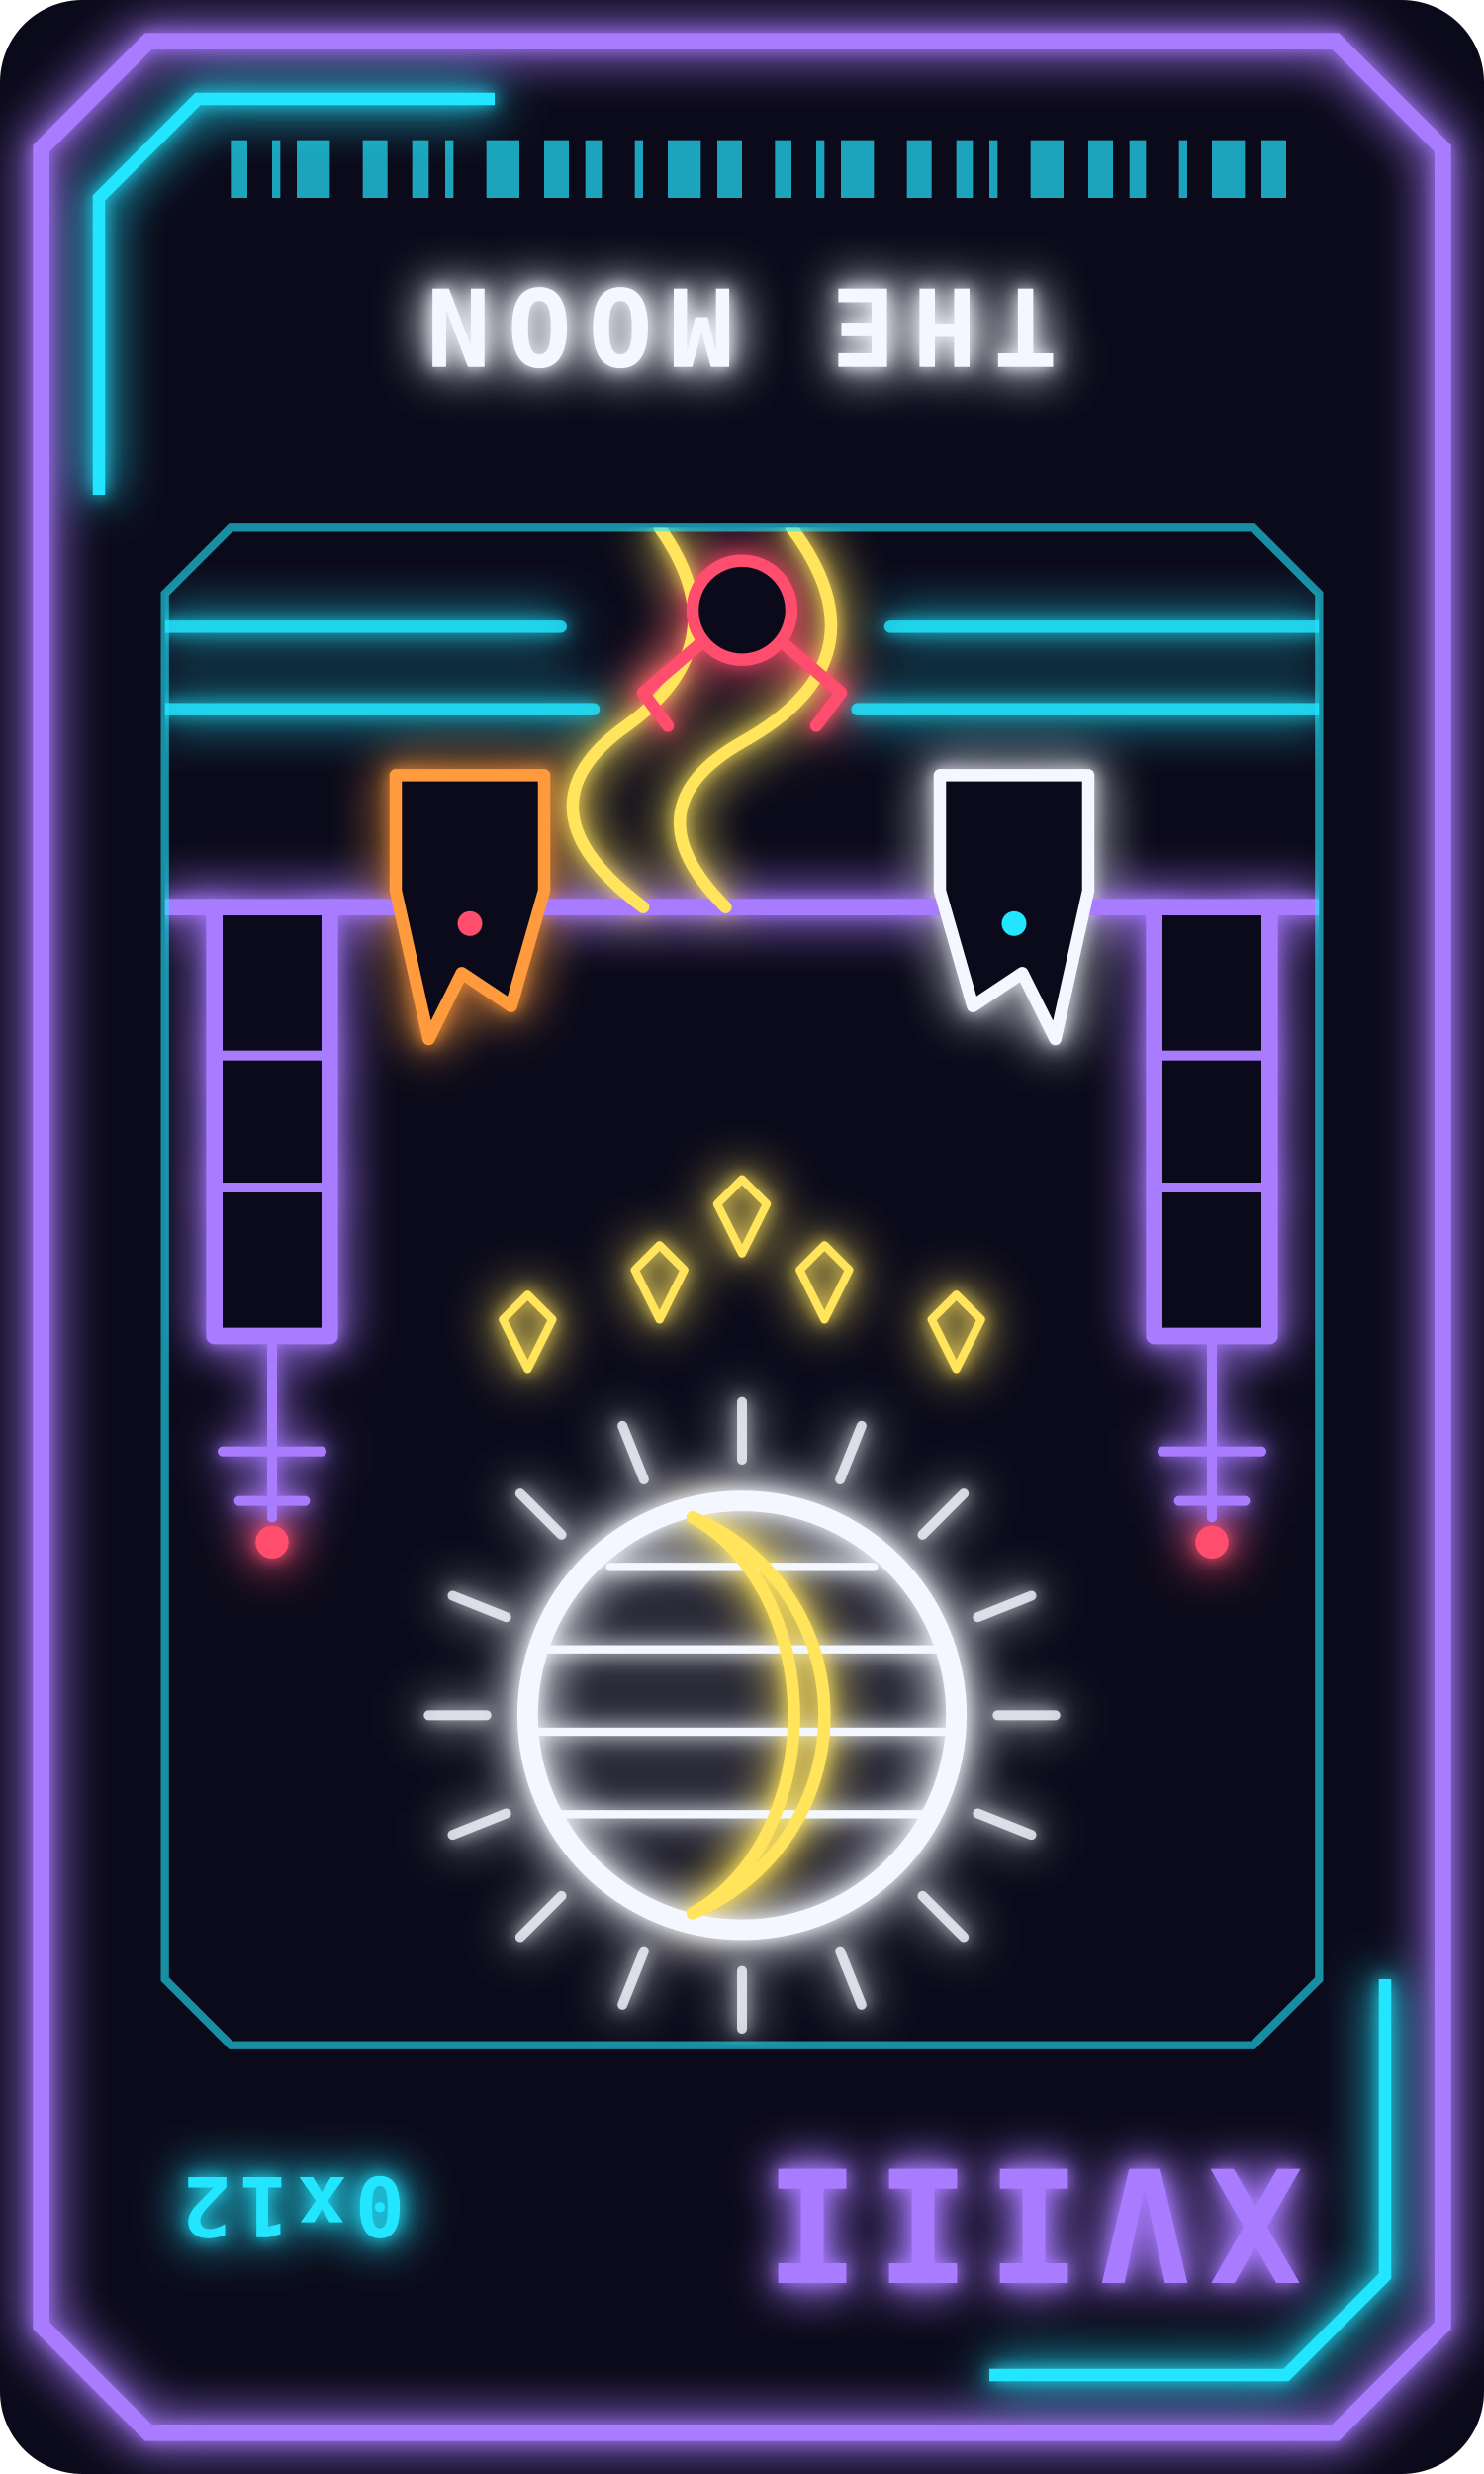
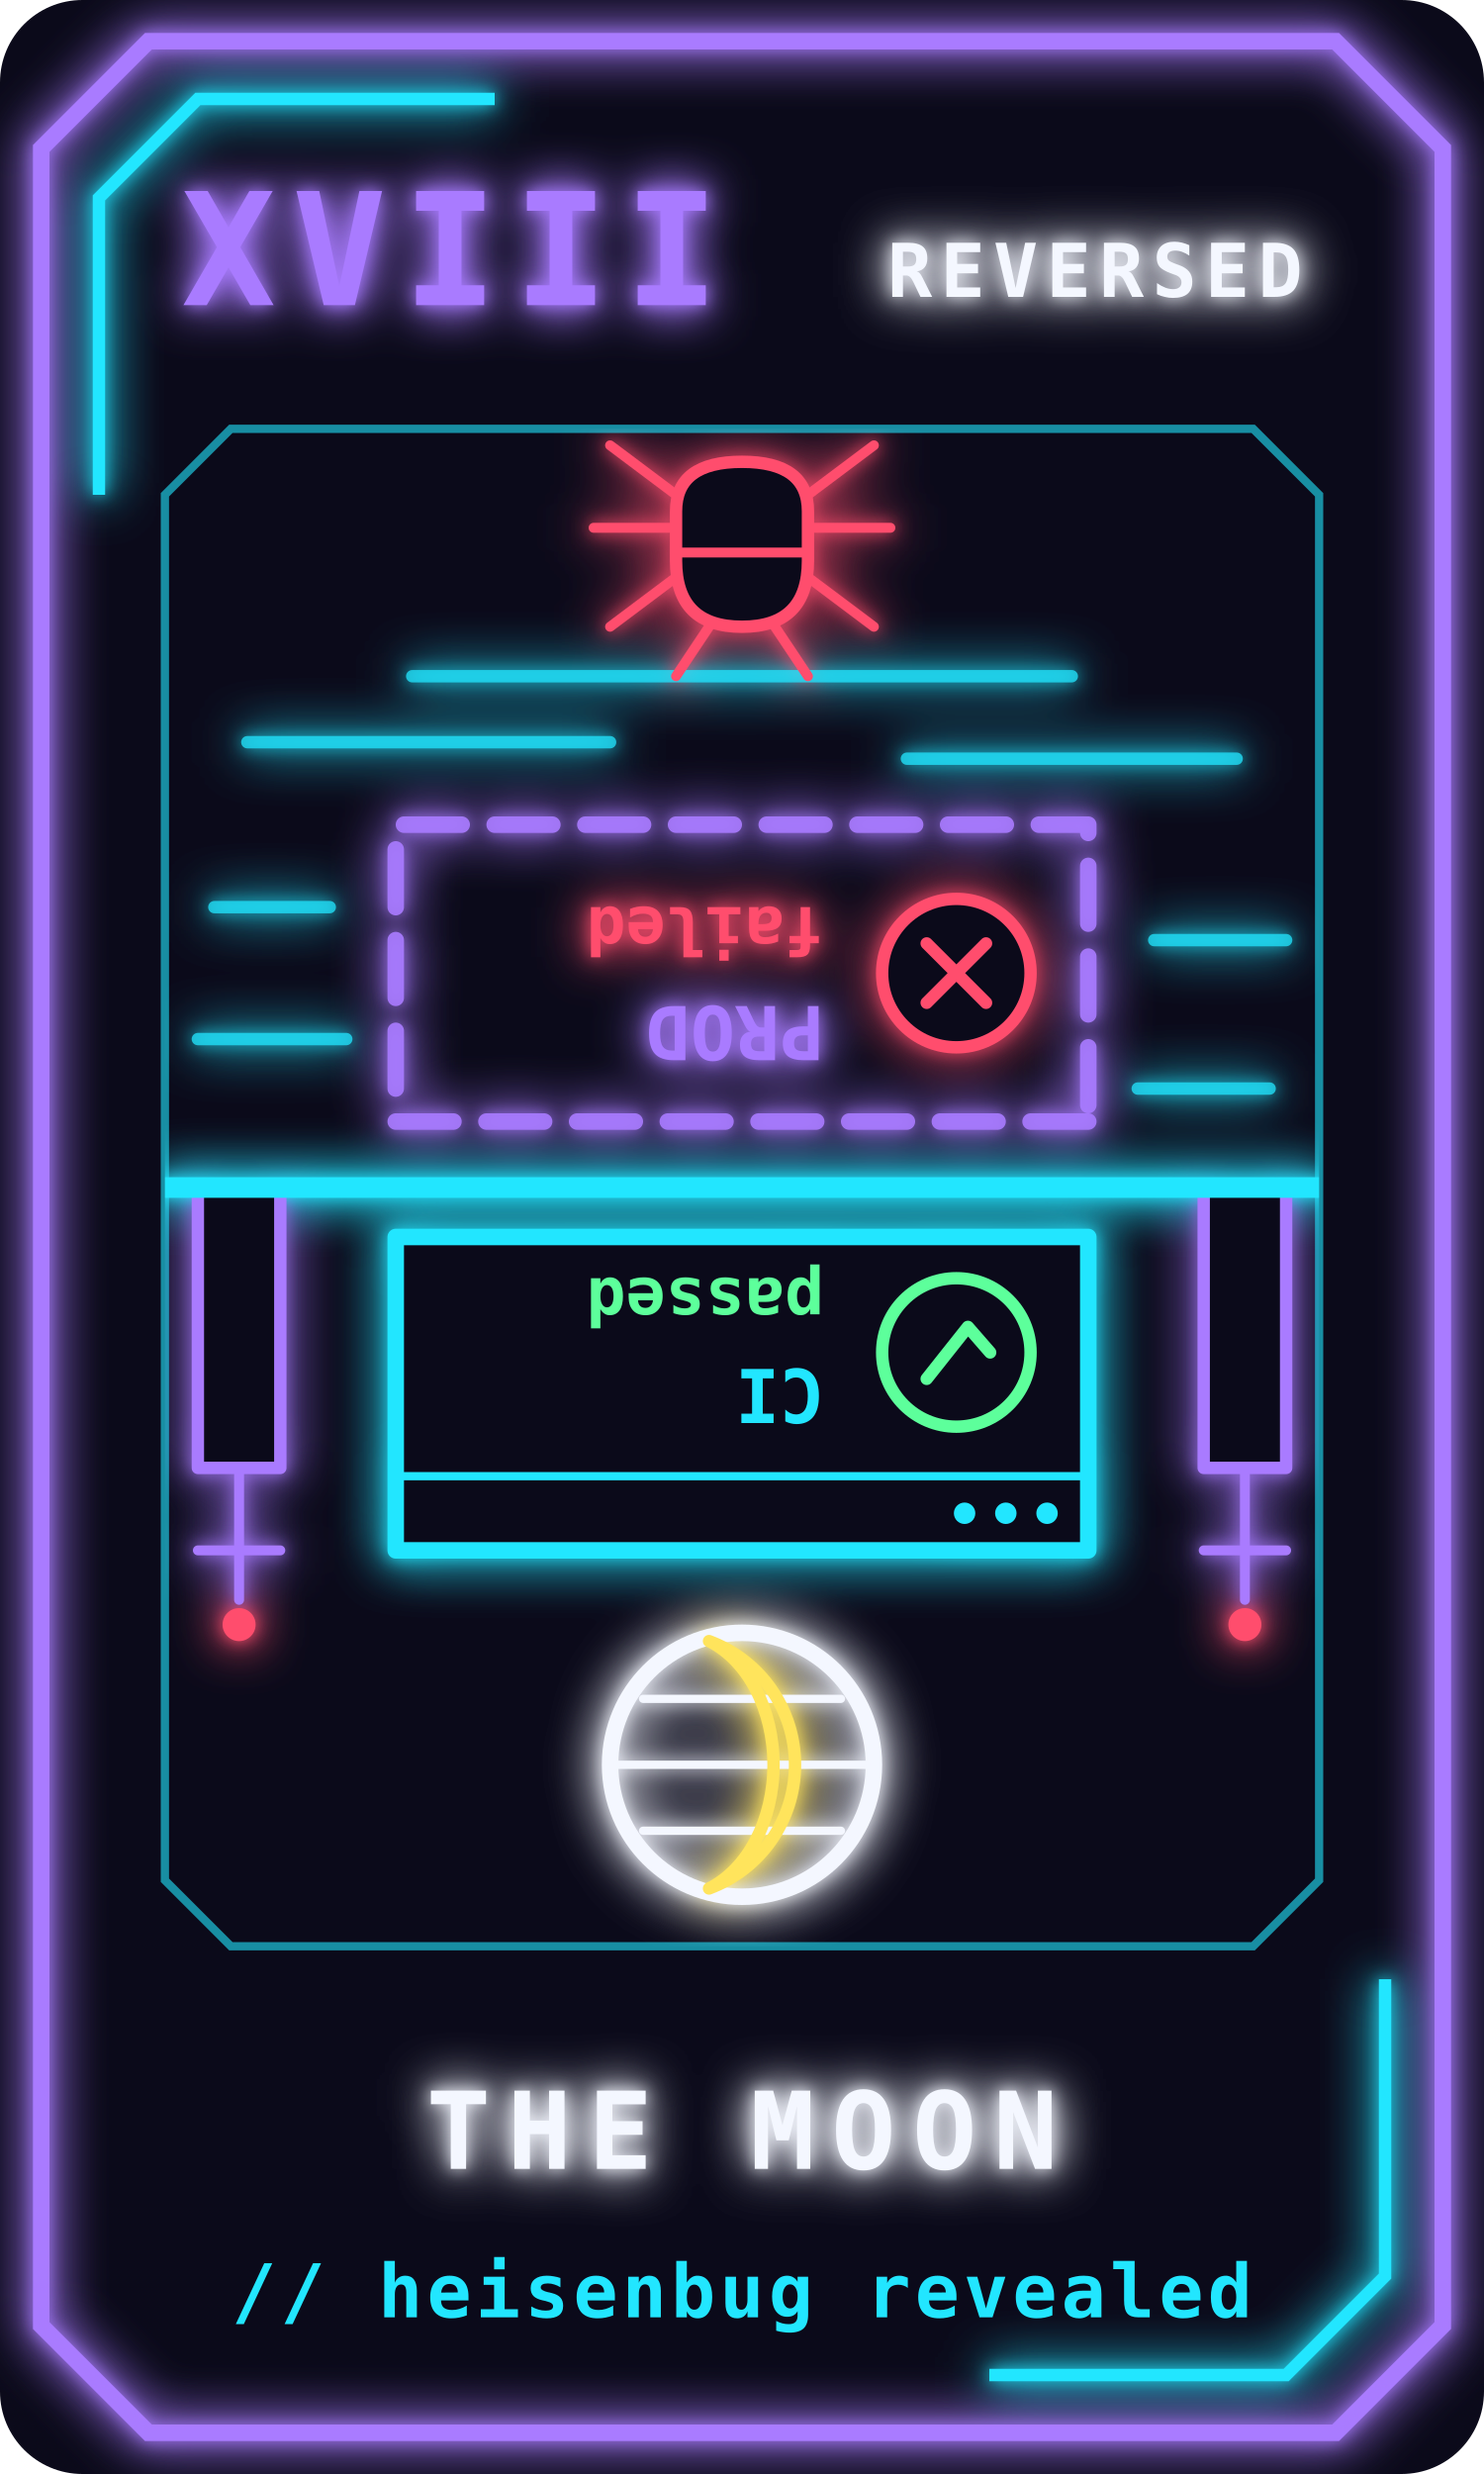
<svg xmlns="http://www.w3.org/2000/svg" width="180" height="300" viewBox="0 0 180 300">
-   <g transform="rotate(180 90 150)">
+   <g>
    <defs>
      <filter id="ds-neon" x="-30%" y="-30%" width="160%" height="160%" color-interpolation-filters="sRGB">
        <feGaussianBlur stdDeviation="3" result="wide" />
        <feGaussianBlur in="SourceGraphic" stdDeviation="1" result="near" />
        <feMerge>
          <feMergeNode in="wide" />
          <feMergeNode in="wide" />
          <feMergeNode in="near" />
          <feMergeNode in="SourceGraphic" />
        </feMerge>
      </filter>
      <clipPath id="ds-window">
        <path d="M-70 -84L-62 -92H62L70 -84V84L62 92H-62L-70 84Z" />
      </clipPath>
    </defs>
    <rect width="180" height="300" rx="10" fill="#0b0a1a" />
    <g filter="url(#ds-neon)">
      <path d="M18 5H162L175 18V282L162 295H18L5 282V18Z" fill="none" stroke="#a97bff" stroke-width="2" />
      <path d="M12 60V24L24 12H60M168 240V276L156 288H120" fill="none" stroke="#22e6ff" stroke-width="1.5" />
      <text x="22" y="37" font-family="ui-monospace, 'SF Mono', Menlo, Consolas, monospace" font-size="19" font-weight="bold" fill="#a97bff" text-anchor="start" letter-spacing="2">XVIII</text>
-       <text x="158" y="36" font-family="ui-monospace, 'SF Mono', Menlo, Consolas, monospace" font-size="10" font-weight="bold" fill="#22e6ff" text-anchor="end" letter-spacing="1">0x12</text>
-       <text x="90" y="265" font-family="ui-monospace, 'SF Mono', Menlo, Consolas, monospace" font-size="13" font-weight="bold" fill="#f4f7ff" text-anchor="middle" letter-spacing="2">THE MOON</text>
+       <text x="158" y="36" font-family="ui-monospace, 'SF Mono', Menlo, Consolas, monospace" font-size="9" font-weight="bold" fill="#f4f7ff" text-anchor="end" letter-spacing="1">REVERSED</text>
+       <text x="90" y="263" font-family="ui-monospace, 'SF Mono', Menlo, Consolas, monospace" font-size="13" font-weight="bold" fill="#f4f7ff" text-anchor="middle" letter-spacing="2">THE MOON</text>
    </g>
-     <g opacity="0.7">
-       <rect x="24" y="276" width="3" height="7" fill="#22e6ff" />
-       <rect x="29" y="276" width="4" height="7" fill="#22e6ff" />
-       <rect x="36" y="276" width="1" height="7" fill="#22e6ff" />
-       <rect x="41" y="276" width="2" height="7" fill="#22e6ff" />
-       <rect x="45" y="276" width="3" height="7" fill="#22e6ff" />
-       <rect x="51" y="276" width="4" height="7" fill="#22e6ff" />
-       <rect x="59" y="276" width="1" height="7" fill="#22e6ff" />
-       <rect x="62" y="276" width="2" height="7" fill="#22e6ff" />
-       <rect x="67" y="276" width="3" height="7" fill="#22e6ff" />
-       <rect x="74" y="276" width="4" height="7" fill="#22e6ff" />
-       <rect x="80" y="276" width="1" height="7" fill="#22e6ff" />
-       <rect x="84" y="276" width="2" height="7" fill="#22e6ff" />
-       <rect x="90" y="276" width="3" height="7" fill="#22e6ff" />
-       <rect x="95" y="276" width="4" height="7" fill="#22e6ff" />
-       <rect x="102" y="276" width="1" height="7" fill="#22e6ff" />
-       <rect x="107" y="276" width="2" height="7" fill="#22e6ff" />
-       <rect x="111" y="276" width="3" height="7" fill="#22e6ff" />
-       <rect x="117" y="276" width="4" height="7" fill="#22e6ff" />
-       <rect x="125" y="276" width="1" height="7" fill="#22e6ff" />
-       <rect x="128" y="276" width="2" height="7" fill="#22e6ff" />
-       <rect x="133" y="276" width="3" height="7" fill="#22e6ff" />
-       <rect x="140" y="276" width="4" height="7" fill="#22e6ff" />
-       <rect x="146" y="276" width="1" height="7" fill="#22e6ff" />
-       <rect x="150" y="276" width="2" height="7" fill="#22e6ff" />
-     </g>
+     <text x="90" y="281" font-family="ui-monospace, 'SF Mono', Menlo, Consolas, monospace" font-size="9" font-weight="bold" fill="#22e6ff" text-anchor="middle" letter-spacing="0.5">// heisenbug revealed</text>
    <g transform="translate(90 144)">
      <g clip-path="url(#ds-window)">
-         <g filter="url(#ds-neon)">
-           <circle cx="0" cy="-52" r="26" fill="none" stroke="#f4f7ff" stroke-width="2.5" />
-           <path d="M-22 -64H22M-26 -54H26M-24 -44H24M-16 -34H16" fill="none" stroke="#f4f7ff" stroke-width="1" stroke-linecap="round" stroke-linejoin="round" />
-           <path d="M6 -76A26 26 0 0 0 6 -28A20 26 0 0 1 6 -76Z" fill="none" stroke="#ffe45c" stroke-width="1.5" stroke-linecap="round" stroke-linejoin="round" />
-           <g opacity="0.8">
-             <path d="M31 -52L38 -52M28.6 -40.1L35.1 -37.5M21.9 -30.1L26.9 -25.1M11.9 -23.4L14.5 -16.9M0 -21L0 -14M-11.9 -23.4L-14.5 -16.9M-21.9 -30.1L-26.9 -25.1M-28.6 -40.1L-35.1 -37.5M-31 -52L-38 -52M-28.6 -63.9L-35.1 -66.5M-21.9 -73.9L-26.9 -78.9M-11.9 -80.6L-14.5 -87.1M0 -83L0 -90M11.9 -80.6L14.5 -87.1M21.9 -73.9L26.9 -78.9M28.6 -63.9L35.1 -66.5" fill="none" stroke="#f4f7ff" stroke-width="1.2" stroke-linecap="round" stroke-linejoin="round" />
+         <g filter="url(#ds-neon)" transform="rotate(180)">
+           <circle cx="0" cy="-70" r="16" fill="none" stroke="#f4f7ff" stroke-width="2" />
+           <path d="M-12 -78H12M-15 -70H15M-12 -62H12" fill="none" stroke="#f4f7ff" stroke-width="1" stroke-linecap="round" stroke-linejoin="round" />
+           <path d="M4 -85A16 16 0 0 0 4 -55A12 16 0 0 1 4 -85Z" fill="none" stroke="#ffe45c" stroke-width="1.5" stroke-linecap="round" stroke-linejoin="round" />
+           <path d="M-66 0V-34H-56V0" fill="#0b0a1a" stroke="#a97bff" stroke-width="1.5" stroke-linecap="round" stroke-linejoin="round" />
+           <path d="M-61 -34V-50M-66 -44H-56" fill="none" stroke="#a97bff" stroke-width="1.2" stroke-linecap="round" stroke-linejoin="round" />
+           <circle cx="-61" cy="-53" r="2" fill="#ff4d6d" />
+           <path d="M56 0V-34H66V0" fill="#0b0a1a" stroke="#a97bff" stroke-width="1.5" stroke-linecap="round" stroke-linejoin="round" />
+           <path d="M61 -34V-50M56 -44H66" fill="none" stroke="#a97bff" stroke-width="1.2" stroke-linecap="round" stroke-linejoin="round" />
+           <circle cx="61" cy="-53" r="2" fill="#ff4d6d" />
+           <path d="M-42 -44h84v38h-84Z" fill="#0b0a1a" stroke="#22e6ff" stroke-width="2" stroke-linecap="round" stroke-linejoin="round" />
+           <path d="M-42 -35h84" fill="none" stroke="#22e6ff" stroke-width="1" stroke-linecap="round" stroke-linejoin="round" />
+           <circle cx="-37" cy="-39.5" r="1.3" fill="#22e6ff" />
+           <circle cx="-32" cy="-39.5" r="1.3" fill="#22e6ff" />
+           <circle cx="-27" cy="-39.5" r="1.3" fill="#22e6ff" />
+           <circle cx="-26" cy="-20" r="9" fill="#0b0a1a" stroke="#5dff9b" stroke-width="1.5" />
+           <path d="M-30.1 -20l2.7 3.1l5 -6.3" fill="none" stroke="#5dff9b" stroke-width="1.5" stroke-linecap="round" stroke-linejoin="round" />
+           <text x="-10" y="-22" font-family="ui-monospace, 'SF Mono', Menlo, Consolas, monospace" font-size="9" font-weight="bold" fill="#22e6ff" text-anchor="start">CI</text>
+           <text x="-10" y="-11" font-family="ui-monospace, 'SF Mono', Menlo, Consolas, monospace" font-size="8" font-weight="bold" fill="#5dff9b" text-anchor="start">passed</text>
+           <path d="M-70 0H70" fill="none" stroke="#22e6ff" stroke-width="2.5" stroke-linecap="round" stroke-linejoin="round" />
+           <g opacity="0.9">
+             <path d="M-42 8h84v36h-84Z" fill="none" stroke="#a97bff" stroke-width="2" stroke-linecap="round" stroke-linejoin="round" stroke-dasharray="7 4" />
          </g>
-           <path d="M-26 -10l3 6l-3 3l-3 -3Z" fill="none" stroke="#ffe45c" stroke-width="1" stroke-linecap="round" stroke-linejoin="round" />
-           <path d="M-10 -4l3 6l-3 3l-3 -3Z" fill="none" stroke="#ffe45c" stroke-width="1" stroke-linecap="round" stroke-linejoin="round" />
-           <path d="M10 -4l3 6l-3 3l-3 -3Z" fill="none" stroke="#ffe45c" stroke-width="1" stroke-linecap="round" stroke-linejoin="round" />
-           <path d="M26 -10l3 6l-3 3l-3 -3Z" fill="none" stroke="#ffe45c" stroke-width="1" stroke-linecap="round" stroke-linejoin="round" />
-           <path d="M0 4l3 6l-3 3l-3 -3Z" fill="none" stroke="#ffe45c" stroke-width="1" stroke-linecap="round" stroke-linejoin="round" />
-           <path d="M-64 46V-6H-50V46" fill="#0b0a1a" stroke="#a97bff" stroke-width="2" stroke-linecap="round" stroke-linejoin="round" />
-           <path d="M-57 -6V-28M-63 -20H-51M-61 -26H-53M-64 12H-50M-64 28H-50" fill="none" stroke="#a97bff" stroke-width="1.2" stroke-linecap="round" stroke-linejoin="round" />
-           <circle cx="-57" cy="-31" r="2" fill="#ff4d6d" />
-           <path d="M50 46V-6H64V46" fill="#0b0a1a" stroke="#a97bff" stroke-width="2" stroke-linecap="round" stroke-linejoin="round" />
-           <path d="M57 -6V-28M51 -20H63M53 -26H61M50 12H64M50 28H64" fill="none" stroke="#a97bff" stroke-width="1.2" stroke-linecap="round" stroke-linejoin="round" />
-           <circle cx="57" cy="-31" r="2" fill="#ff4d6d" />
-           <path d="M-70 46H70" fill="none" stroke="#a97bff" stroke-width="2" stroke-linecap="round" stroke-linejoin="round" />
-           <path d="M-6 92Q-18 76 0 66Q14 58 2 46M10 92Q0 78 14 68Q28 58 12 46" fill="none" stroke="#ffe45c" stroke-width="1.5" stroke-linecap="round" stroke-linejoin="round" />
-           <path d="M-42 62V48L-38 30L-34 38L-28 34L-24 48V62Z" fill="#0b0a1a" stroke="#f4f7ff" stroke-width="1.5" stroke-linecap="round" stroke-linejoin="round" />
-           <circle cx="-33" cy="44" r="1.5" fill="#22e6ff" />
-           <path d="M24 62V48L28 34L34 38L38 30L42 48V62Z" fill="#0b0a1a" stroke="#ff9a3d" stroke-width="1.5" stroke-linecap="round" stroke-linejoin="round" />
-           <circle cx="33" cy="44" r="1.5" fill="#ff4d6d" />
-           <g opacity="0.8">
-             <path d="M-70 70H-14M18 70H70M-70 80H-18M22 80H70" fill="none" stroke="#22e6ff" stroke-width="1.5" stroke-linecap="round" stroke-linejoin="round" />
+           <g transform="translate(-26 26) rotate(0) scale(1)">
+             <circle cx="0" cy="0" r="9" fill="#0b0a1a" stroke="#ff4d6d" stroke-width="1.5" />
+             <path d="M-3.6 -3.6l7.2 7.2m0 -7.2l-7.2 7.2" fill="none" stroke="#ff4d6d" stroke-width="1.5" stroke-linecap="round" stroke-linejoin="round" />
          </g>
-           <circle cx="0" cy="82" r="6" fill="#0b0a1a" stroke="#ff4d6d" stroke-width="1.5" />
-           <path d="M-5 78L-12 72L-9 68M5 78L12 72L9 68" fill="none" stroke="#ff4d6d" stroke-width="1.5" stroke-linecap="round" stroke-linejoin="round" />
+           <text x="-10" y="22" font-family="ui-monospace, 'SF Mono', Menlo, Consolas, monospace" font-size="9" font-weight="bold" fill="#a97bff" text-anchor="start">PROD</text>
+           <text x="-10" y="34" font-family="ui-monospace, 'SF Mono', Menlo, Consolas, monospace" font-size="8" font-weight="bold" fill="#ff4d6d" text-anchor="start">failed</text>
+           <g opacity="0.75">
+             <path d="M-64 12H-48M48 18H66M-66 30H-50M50 34H64M-60 52H-20M16 54H60M-40 62H40" fill="none" stroke="#22e6ff" stroke-width="1.5" stroke-linecap="round" stroke-linejoin="round" />
+           </g>
+           <path d="M-8 76Q-8 68 0 68Q8 68 8 76V82Q8 88 0 88Q-8 88 -8 82Z" fill="#0b0a1a" stroke="#ff4d6d" stroke-width="1.5" stroke-linecap="round" stroke-linejoin="round" />
+           <path d="M-8 74L-16 68M-8 80H-18M-8 84L-16 90M8 74L16 68M8 80H18M8 84L16 90M-4 68L-8 62M4 68L8 62M-8 77H8" fill="none" stroke="#ff4d6d" stroke-width="1.2" stroke-linecap="round" stroke-linejoin="round" />
        </g>
      </g>
      <path d="M-70 -84L-62 -92H62L70 -84V84L62 92H-62L-70 84Z" fill="none" stroke="#22e6ff" stroke-width="1" opacity="0.6" />
    </g>
  </g>
</svg>
